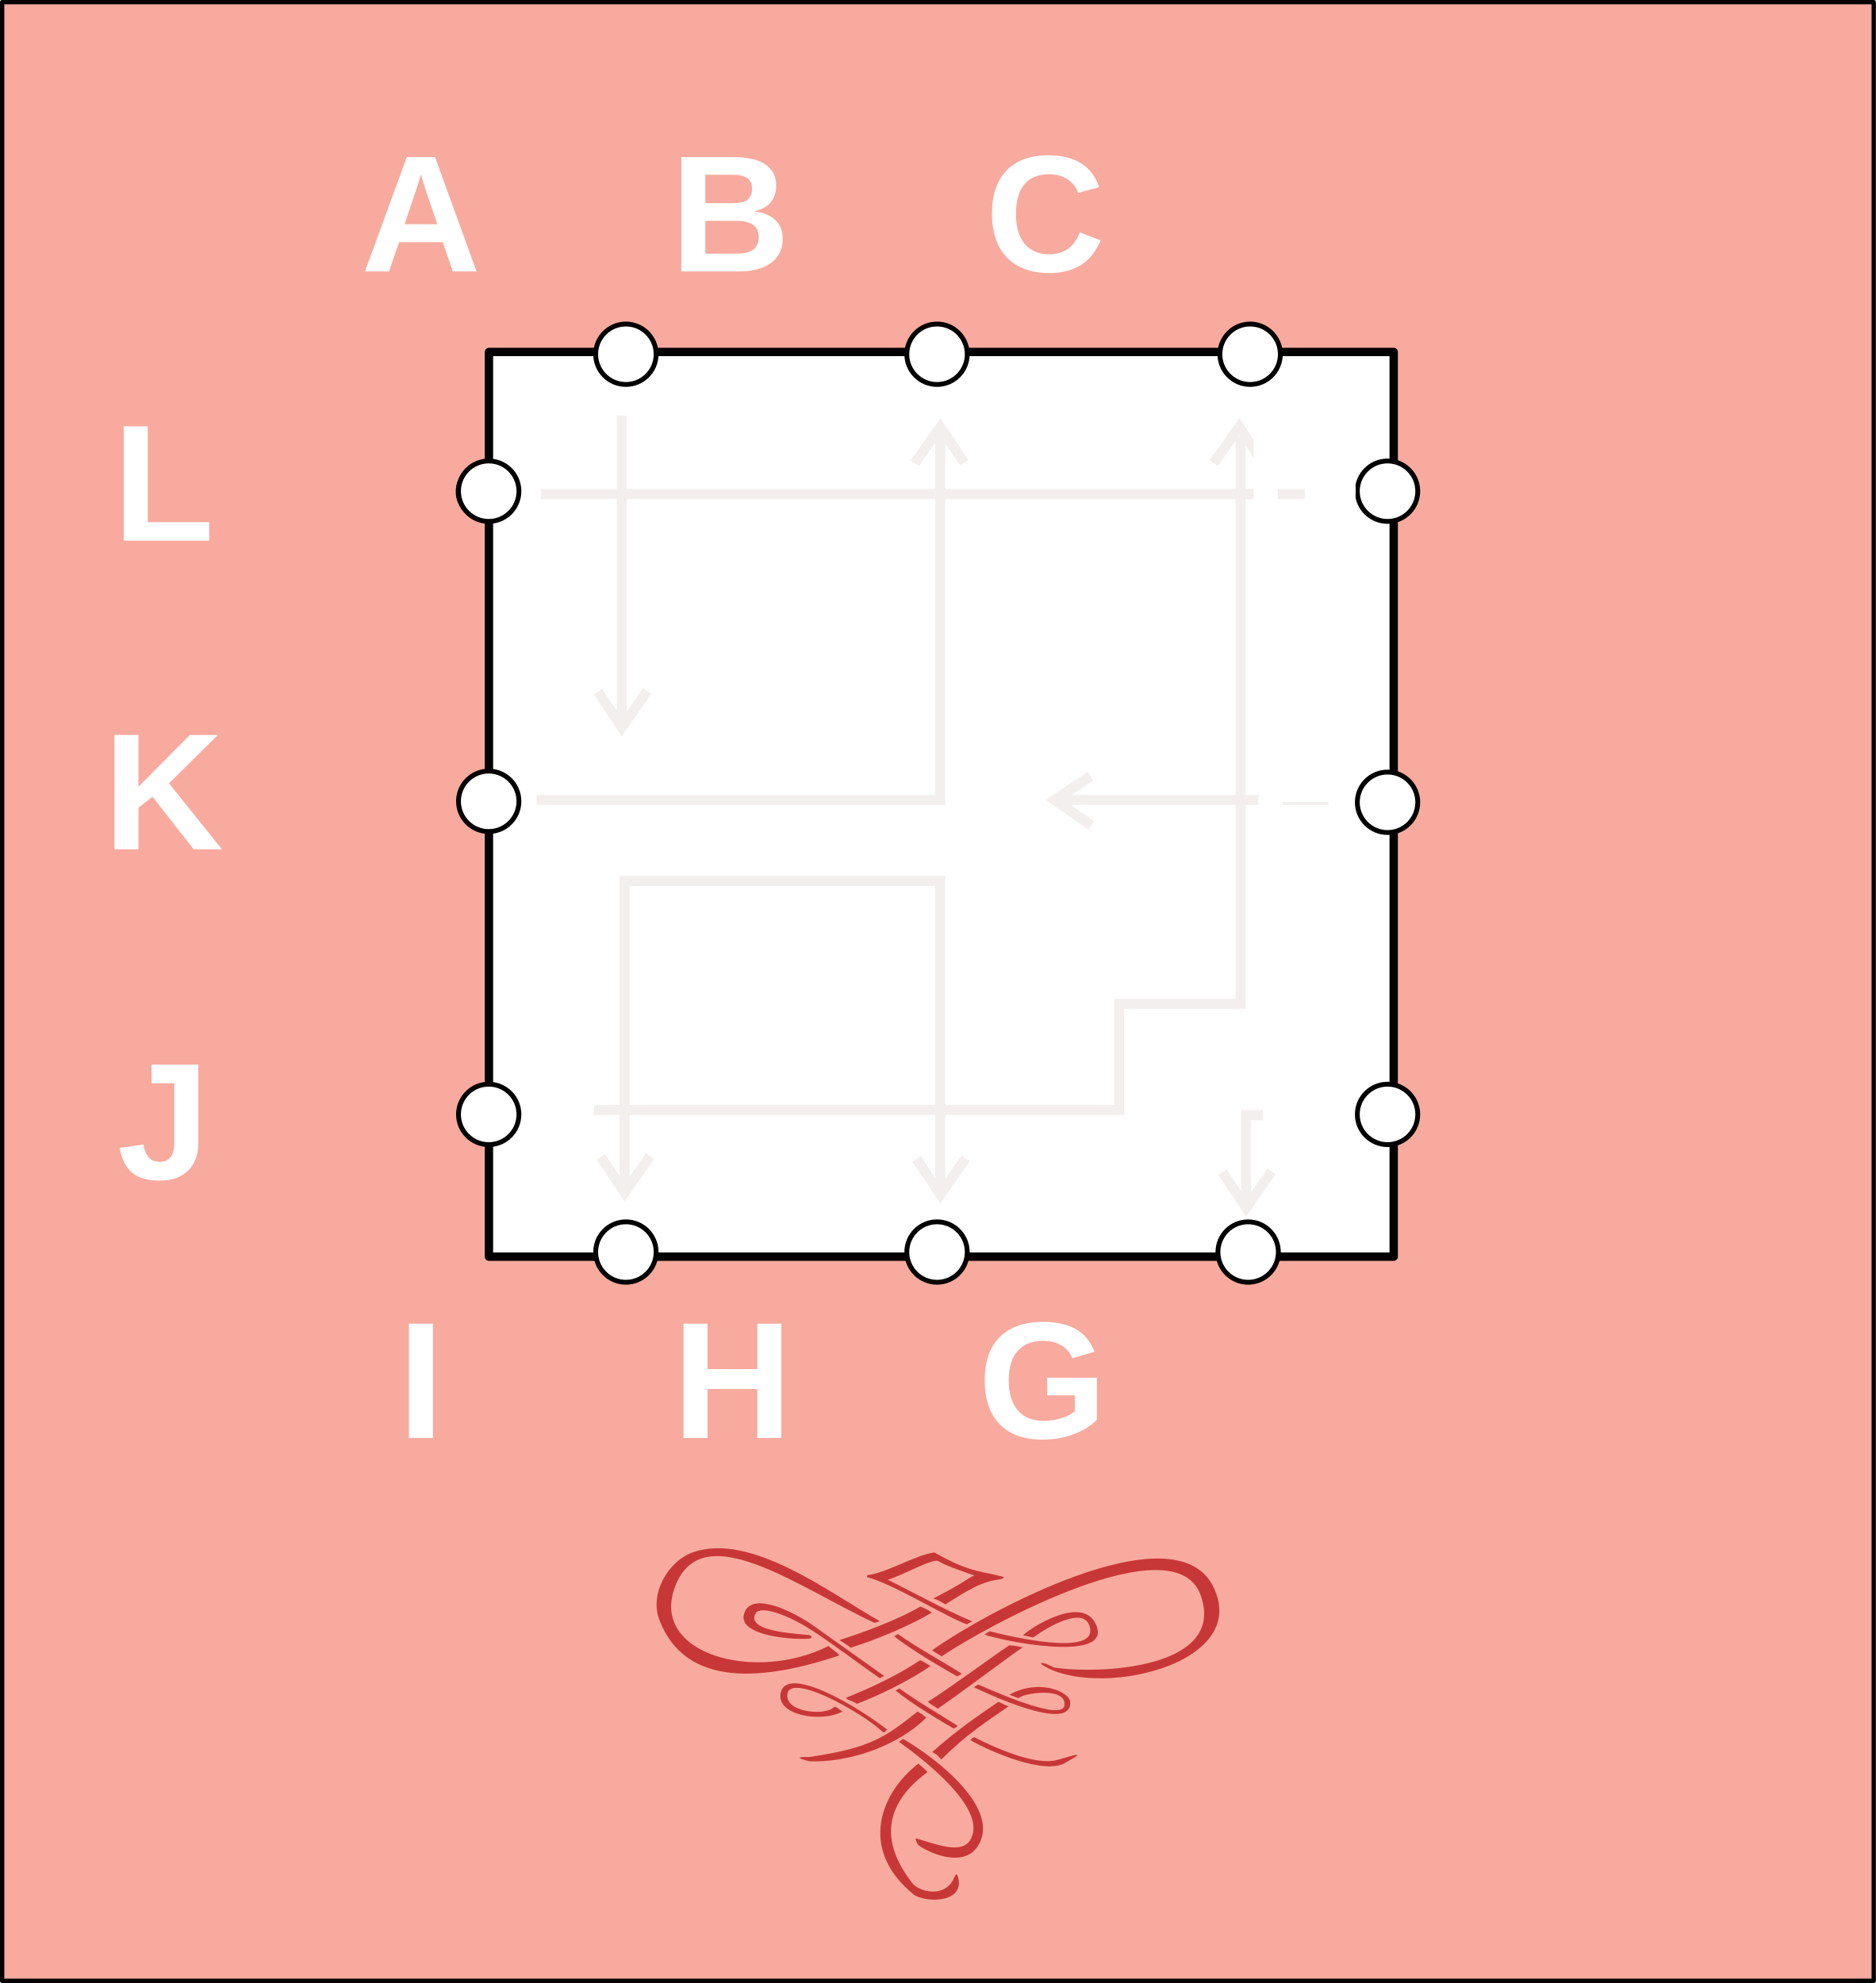
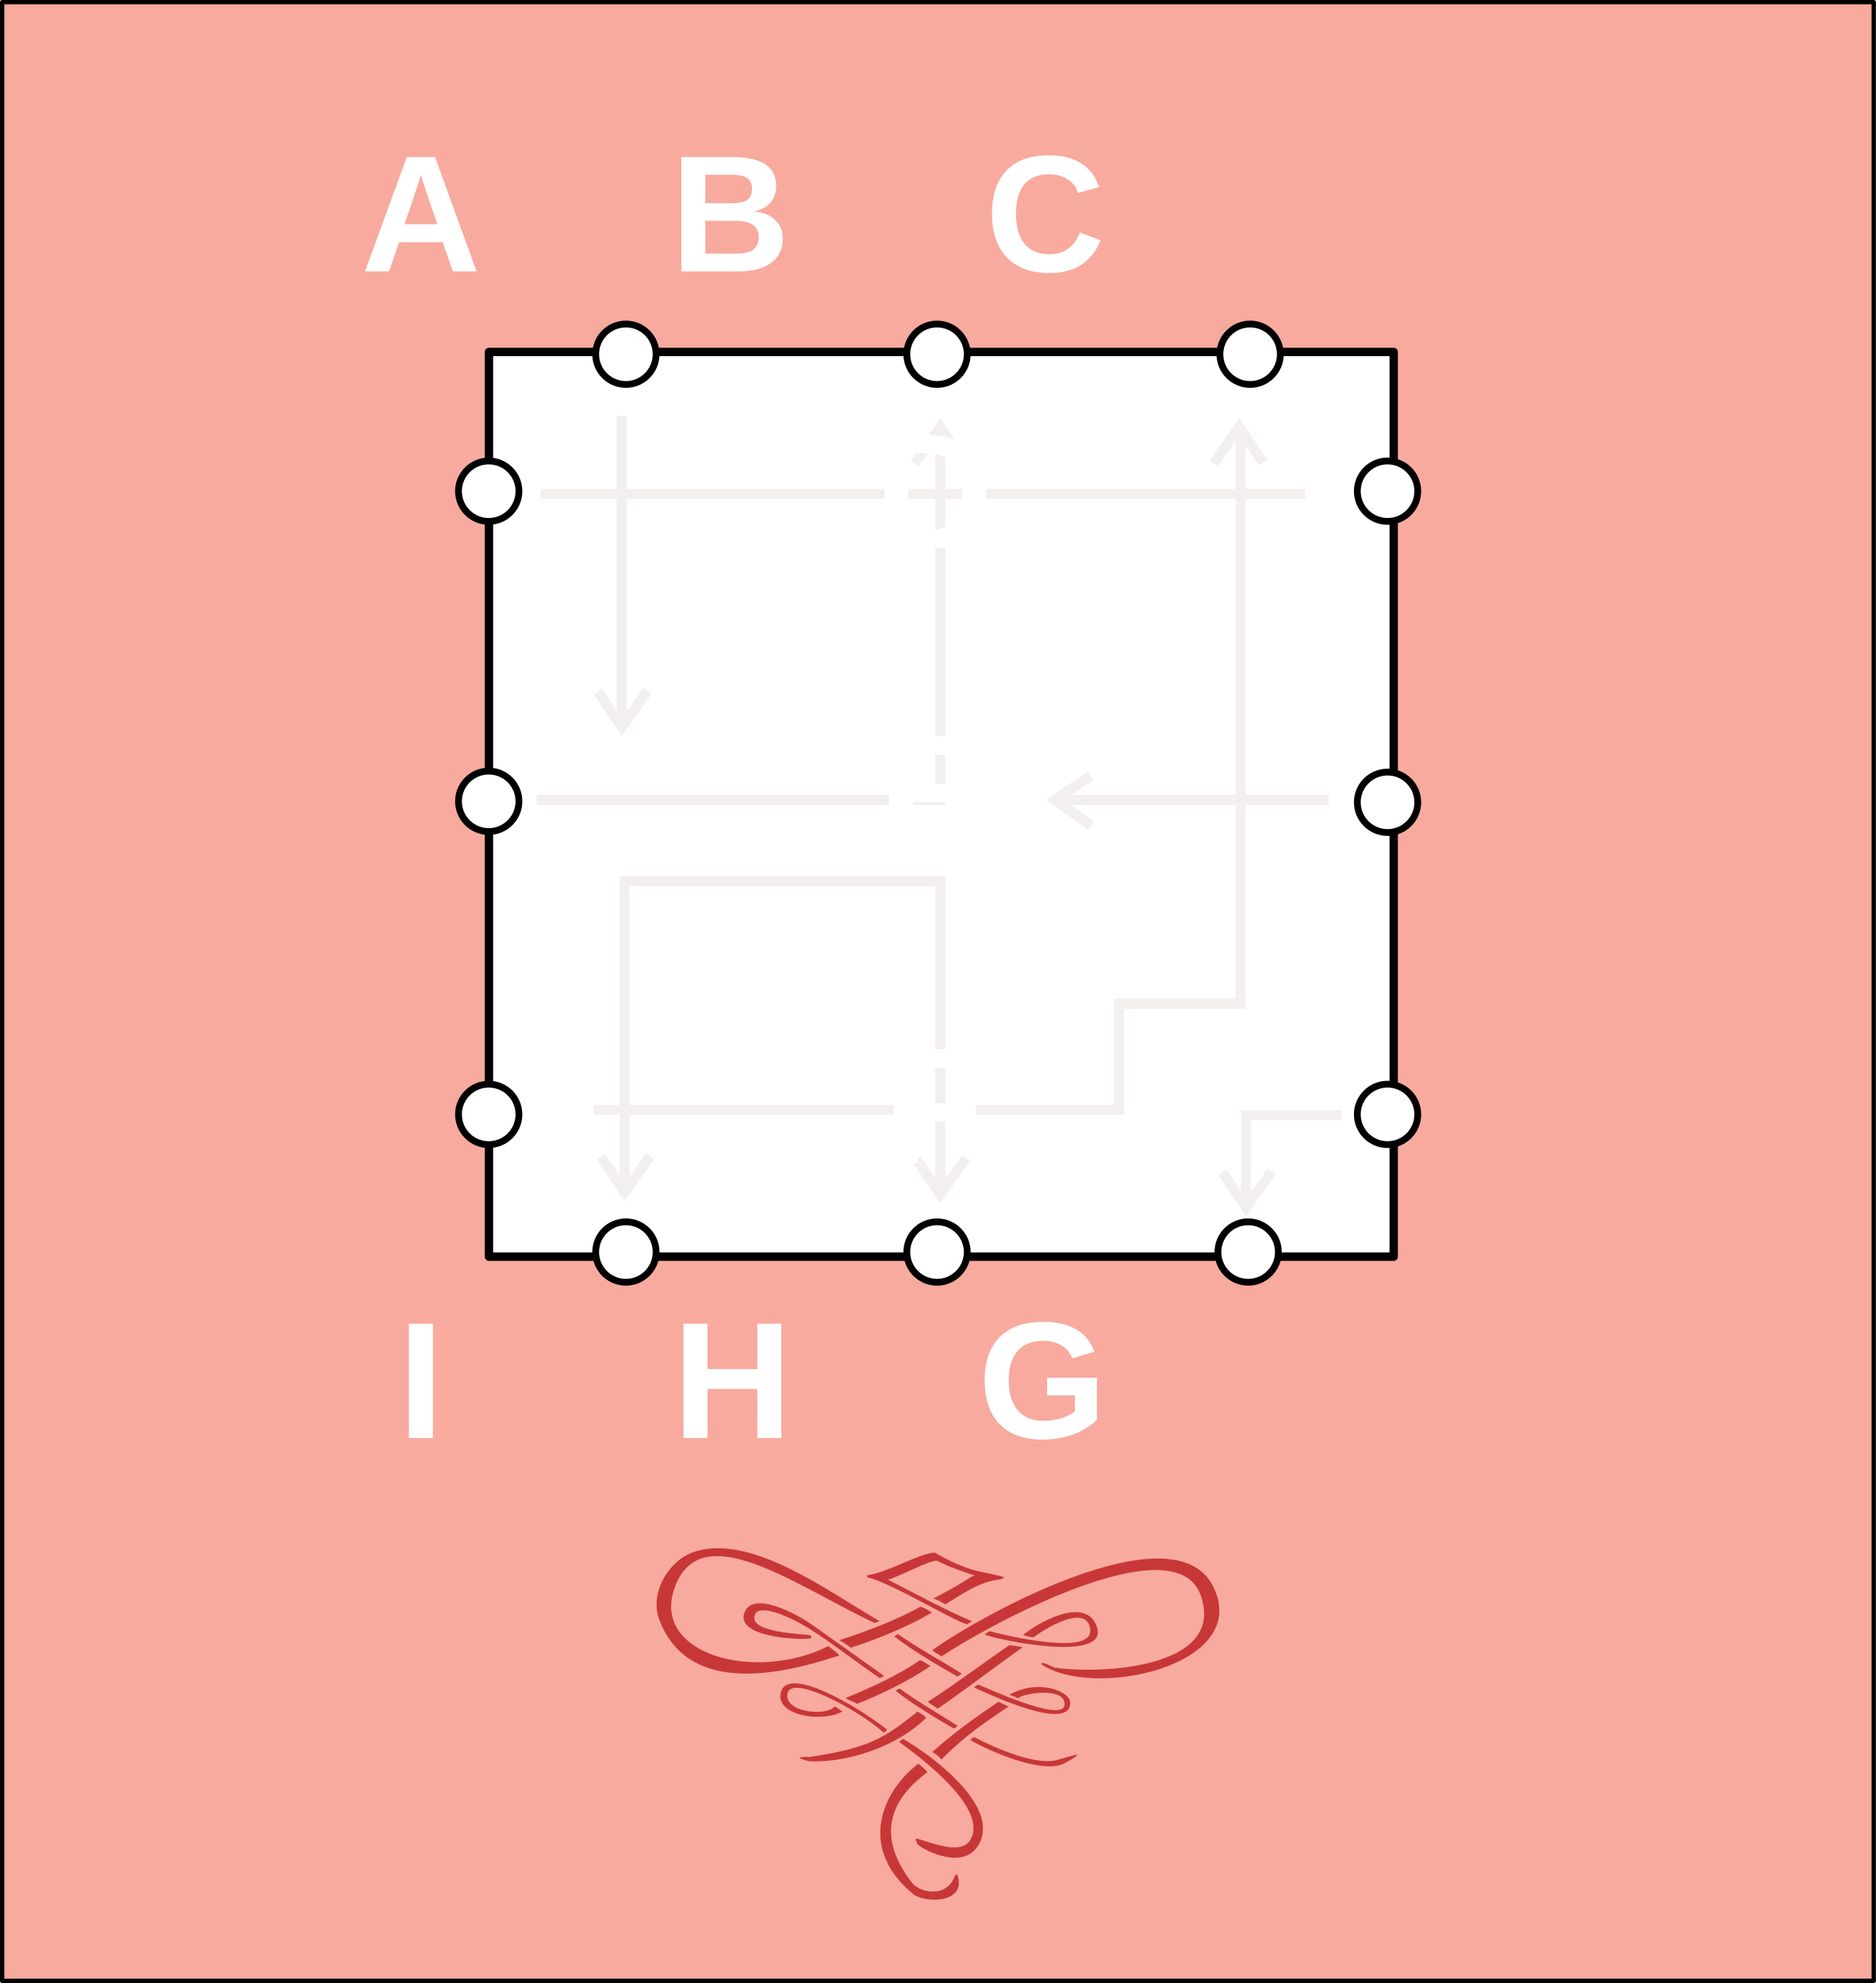
<svg xmlns="http://www.w3.org/2000/svg" id="svg8" version="1.1" viewBox="0 0 179.467 189.721" height="189.721mm" width="179.467mm">
-   <defs id="defs2">
-     <style type="text/css" id="style6">
-     .fi0 {fill:#000}
-     .fi1 {fill:#0d0d0d}
-    </style>
-   </defs>
  <rect style="opacity:1;fill:#f8aa9e;fill-opacity:1;stroke:#000000;stroke-width:0.412;stroke-linecap:round;stroke-linejoin:round;stroke-miterlimit:4;stroke-dasharray:none;stroke-dashoffset:0;stroke-opacity:1" id="rect858" width="179.054" height="189.308" x="0.206" y="0.206" />
  <rect style="opacity:1;fill:#ffffff;fill-opacity:1;stroke:#000000;stroke-width:0.8;stroke-linecap:round;stroke-linejoin:round;stroke-miterlimit:4;stroke-dasharray:none;stroke-dashoffset:0;stroke-opacity:1" id="rect826" width="86.557" height="86.557" x="46.777" y="33.673" />
  <g id="arrowsgroup">
-     <path id="path4747" d="M 51.336,76.532 H 89.957 V 40.852" style="opacity:1;fill:none;stroke:#f4efef;stroke-width:0.965;stroke-linecap:butt;stroke-linejoin:miter;stroke-miterlimit:4;stroke-dasharray:none;stroke-opacity:1" />
-     <path id="path4753" d="m 87.518,44.326 2.439,-3.474 2.272,3.407" style="fill:none;stroke:#f4efef;stroke-width:0.965;stroke-linecap:butt;stroke-linejoin:miter;stroke-miterlimit:4;stroke-dasharray:none;stroke-opacity:1" />
-     <path id="path4755" d="M 59.488,39.783 V 69.583" style="fill:none;stroke:#f4efef;stroke-width:0.965;stroke-linecap:butt;stroke-linejoin:miter;stroke-miterlimit:4;stroke-dasharray:none;stroke-opacity:1" />
-     <path id="path4757" d="m 51.737,47.266 h 73.098" style="fill:none;stroke:#f4efef;stroke-width:0.965;stroke-linecap:butt;stroke-linejoin:miter;stroke-miterlimit:4;stroke-dasharray:none;stroke-opacity:1" />
-     <path id="path4759" d="M 56.815,106.199 H 107.063 V 96.043 h 11.626 v -54.256" style="fill:none;stroke:#f4efef;stroke-width:0.965;stroke-linecap:butt;stroke-linejoin:miter;stroke-miterlimit:4;stroke-dasharray:none;stroke-opacity:1" />
-     <path id="path4761" d="M 127.107,76.532 H 100.915" style="fill:none;stroke:#f4efef;stroke-width:0.965;stroke-linecap:butt;stroke-linejoin:miter;stroke-miterlimit:4;stroke-dasharray:none;stroke-opacity:1" />
-     <path id="path4765" d="M 59.755,114.084 V 84.283 h 30.201 v 29.266" style="fill:none;stroke:#f4efef;stroke-width:0.965;stroke-linecap:butt;stroke-linejoin:miter;stroke-miterlimit:4;stroke-dasharray:none;stroke-opacity:1" />
-     <path style="fill:none;stroke:#f4efef;stroke-width:0.965;stroke-linecap:butt;stroke-linejoin:miter;stroke-miterlimit:4;stroke-dasharray:none;stroke-opacity:1" d="m 116.116,44.326 2.439,-3.474 2.272,3.407" id="path4767" />
-     <path id="path4769" d="m 104.389,78.971 -3.474,-2.439 3.407,-2.272" style="fill:none;stroke:#f4efef;stroke-width:0.965;stroke-linecap:butt;stroke-linejoin:miter;stroke-miterlimit:4;stroke-dasharray:none;stroke-opacity:1" />
-     <path style="fill:none;stroke:#f4efef;stroke-width:0.965;stroke-linecap:butt;stroke-linejoin:miter;stroke-miterlimit:4;stroke-dasharray:none;stroke-opacity:1" d="m 104.389,78.971 -3.474,-2.439 3.407,-2.272" id="path4771" />
-     <path id="path4773" d="m 61.927,66.109 -2.439,3.474 -2.272,-3.407" style="fill:none;stroke:#f4efef;stroke-width:0.965;stroke-linecap:butt;stroke-linejoin:miter;stroke-miterlimit:4;stroke-dasharray:none;stroke-opacity:1" />
-     <path style="fill:none;stroke:#f4efef;stroke-width:0.965;stroke-linecap:butt;stroke-linejoin:miter;stroke-miterlimit:4;stroke-dasharray:none;stroke-opacity:1" d="m 92.396,110.81 -2.439,3.474 -2.272,-3.407" id="path4775" />
-     <path id="path4777" d="m 62.194,110.61 -2.439,3.474 -2.272,-3.407" style="fill:none;stroke:#f4efef;stroke-width:0.965;stroke-linecap:butt;stroke-linejoin:miter;stroke-miterlimit:4;stroke-dasharray:none;stroke-opacity:1" />
-     <path style="fill:none;stroke:#f4efef;stroke-width:0.965;stroke-linecap:butt;stroke-linejoin:miter;stroke-miterlimit:4;stroke-dasharray:none;stroke-opacity:1" d="m 128.362,106.694 h -9.154 v 8.085" id="path4779" />
-     <path id="path4781" d="m 121.657,112.068 -2.439,3.474 -2.272,-3.407" style="fill:none;stroke:#f4efef;stroke-width:0.965;stroke-linecap:butt;stroke-linejoin:miter;stroke-miterlimit:4;stroke-dasharray:none;stroke-opacity:1" />
+     <path id="path4747" d="M 51.336,76.532 H 89.957 V 40.852" style="opacity:1;fill:none;stroke:#f4efef;stroke-width:0.965;stroke-linecap:butt;stroke-linejoin:miter;stroke-miterlimit:4" />
+     <path id="path4753" d="m 87.518,44.326 2.439,-3.474 2.272,3.407" style="fill:none;stroke:#f4efef;stroke-width:0.965;stroke-linecap:butt;stroke-linejoin:miter;stroke-miterlimit:4" />
+     <path id="path4755" d="M 59.488,39.783 V 69.583" style="fill:none;stroke:#f4efef;stroke-width:0.965;stroke-linecap:butt;stroke-linejoin:miter;stroke-miterlimit:4" />
+     <path id="path4757" d="m 51.737,47.266 h 73.098" style="fill:none;stroke:#f4efef;stroke-width:0.965;stroke-linecap:butt;stroke-linejoin:miter;stroke-miterlimit:4" />
+     <path id="path4759" d="M 56.815,106.199 H 107.063 V 96.043 h 11.626 v -54.256" style="fill:none;stroke:#f4efef;stroke-width:0.965;stroke-linecap:butt;stroke-linejoin:miter;stroke-miterlimit:4" />
+     <path id="path4761" d="M 127.107,76.532 H 100.915" style="fill:none;stroke:#f4efef;stroke-width:0.965;stroke-linecap:butt;stroke-linejoin:miter;stroke-miterlimit:4" />
+     <path id="path4765" d="M 59.755,114.084 V 84.283 h 30.201 v 29.266" style="fill:none;stroke:#f4efef;stroke-width:0.965;stroke-linecap:butt;stroke-linejoin:miter;stroke-miterlimit:4" />
+     <path style="fill:none;stroke:#f4efef;stroke-width:0.965;stroke-linecap:butt;stroke-linejoin:miter;stroke-miterlimit:4" d="m 116.116,44.326 2.439,-3.474 2.272,3.407" id="path4767" />
+     <path id="path4769" d="m 104.389,78.971 -3.474,-2.439 3.407,-2.272" style="fill:none;stroke:#f4efef;stroke-width:0.965;stroke-linecap:butt;stroke-linejoin:miter;stroke-miterlimit:4" />
+     <path style="fill:none;stroke:#f4efef;stroke-width:0.965;stroke-linecap:butt;stroke-linejoin:miter;stroke-miterlimit:4" d="m 104.389,78.971 -3.474,-2.439 3.407,-2.272" id="path4771" />
+     <path id="path4773" d="m 61.927,66.109 -2.439,3.474 -2.272,-3.407" style="fill:none;stroke:#f4efef;stroke-width:0.965;stroke-linecap:butt;stroke-linejoin:miter;stroke-miterlimit:4" />
+     <path style="fill:none;stroke:#f4efef;stroke-width:0.965;stroke-linecap:butt;stroke-linejoin:miter;stroke-miterlimit:4" d="m 92.396,110.81 -2.439,3.474 -2.272,-3.407" id="path4775" />
+     <path id="path4777" d="m 62.194,110.61 -2.439,3.474 -2.272,-3.407" style="fill:none;stroke:#f4efef;stroke-width:0.965;stroke-linecap:butt;stroke-linejoin:miter;stroke-miterlimit:4" />
+     <path style="fill:none;stroke:#f4efef;stroke-width:0.965;stroke-linecap:butt;stroke-linejoin:miter;stroke-miterlimit:4" d="m 128.362,106.694 h -9.154 v 8.085" id="path4779" />
+     <path id="path4781" d="m 121.657,112.068 -2.439,3.474 -2.272,-3.407" style="fill:none;stroke:#f4efef;stroke-width:0.965;stroke-linecap:butt;stroke-linejoin:miter;stroke-miterlimit:4" />
  </g>
  <g id="lettersgroup">
    <g id="side-3">
      <g id="g1288">
-         <circle cy="119.788" cx="59.879" id="circle836" style="opacity:1;fill:#ffffff;fill-opacity:1;stroke:#000000;stroke-width:0.462;stroke-linecap:round;stroke-linejoin:round;stroke-miterlimit:4;stroke-dasharray:none;stroke-dashoffset:0;stroke-opacity:1" r="2.891" />
+         <circle cy="119.788" cx="59.879" id="circle836" style="opacity:1;fill:#ffffff;fill-opacity:1;stroke:#000000;stroke-width:0.65;stroke-linecap:round;stroke-linejoin:round;stroke-miterlimit:4;stroke-dasharray:none;stroke-dashoffset:0;stroke-opacity:1" r="2.891" />
        <text id="text4614" y="137.578" x="60.149" style="font-style:normal;font-variant:normal;font-weight:bold;font-stretch:normal;font-size:15.903px;line-height:1;font-family:'Liberation Sans';-inkscape-font-specification:'Liberation Sans Bold';text-align:center;letter-spacing:0px;word-spacing:0px;text-anchor:middle;fill:#ffffff;fill-opacity:1;stroke:none;stroke-width:0.265" xml:space="preserve">
          <tspan style="font-size:15.903px;fill:#ffffff;stroke-width:0.265" y="137.578" x="60.149" id="tspan4612">I</tspan>
        </text>
      </g>
      <g id="g1283">
-         <circle r="2.891" style="opacity:1;fill:#ffffff;fill-opacity:1;stroke:#000000;stroke-width:0.462;stroke-linecap:round;stroke-linejoin:round;stroke-miterlimit:4;stroke-dasharray:none;stroke-dashoffset:0;stroke-opacity:1" id="circle838" cx="89.645" cy="119.788" />
+         <circle r="2.891" style="opacity:1;fill:#ffffff;fill-opacity:1;stroke:#000000;stroke-width:0.65;stroke-linecap:round;stroke-linejoin:round;stroke-miterlimit:4;stroke-dasharray:none;stroke-dashoffset:0;stroke-opacity:1" id="circle838" cx="89.645" cy="119.788" />
        <text xml:space="preserve" style="font-style:normal;font-variant:normal;font-weight:bold;font-stretch:normal;font-size:15.903px;line-height:1;font-family:'Liberation Sans';-inkscape-font-specification:'Liberation Sans Bold';text-align:center;letter-spacing:0px;word-spacing:0px;text-anchor:middle;fill:#ffffff;fill-opacity:1;stroke:none;stroke-width:0.265" x="89.95" y="137.578" id="text4618">
          <tspan id="tspan4616" x="89.95" y="137.578" style="font-size:15.903px;fill:#ffffff;stroke-width:0.265">H</tspan>
        </text>
      </g>
      <g id="g1278">
-         <circle cy="119.788" cx="119.41" id="circle840" style="opacity:1;fill:#ffffff;fill-opacity:1;stroke:#000000;stroke-width:0.462;stroke-linecap:round;stroke-linejoin:round;stroke-miterlimit:4;stroke-dasharray:none;stroke-dashoffset:0;stroke-opacity:1" r="2.891" />
+         <circle cy="119.788" cx="119.41" id="circle840" style="opacity:1;fill:#ffffff;fill-opacity:1;stroke:#000000;stroke-width:0.65;stroke-linecap:round;stroke-linejoin:round;stroke-miterlimit:4;stroke-dasharray:none;stroke-dashoffset:0;stroke-opacity:1" r="2.891" />
        <text id="text4622" y="137.578" x="119.617" style="font-style:normal;font-variant:normal;font-weight:bold;font-stretch:normal;font-size:15.903px;line-height:1;font-family:'Liberation Sans';-inkscape-font-specification:'Liberation Sans Bold';text-align:center;letter-spacing:0px;word-spacing:0px;text-anchor:middle;fill:#ffffff;fill-opacity:1;stroke:none;stroke-width:0.265" xml:space="preserve">
          <tspan style="font-size:15.903px;fill:#ffffff;stroke-width:0.265" y="137.578" x="119.617" id="tspan4620">G</tspan>
        </text>
      </g>
    </g>
    <g id="side-1">
      <g id="g1248">
-         <circle r="2.891" style="opacity:1;fill:#ffffff;fill-opacity:1;stroke:#000000;stroke-width:0.462;stroke-linecap:round;stroke-linejoin:round;stroke-miterlimit:4;stroke-dasharray:none;stroke-dashoffset:0;stroke-opacity:1" id="circle850" cx="59.879" cy="33.892" />
+         <circle r="2.891" style="opacity:1;fill:#ffffff;fill-opacity:1;stroke:#000000;stroke-width:0.65;stroke-linecap:round;stroke-linejoin:round;stroke-miterlimit:4;stroke-dasharray:none;stroke-dashoffset:0;stroke-opacity:1" id="circle850" cx="59.879" cy="33.892" />
        <text xml:space="preserve" style="font-style:normal;font-variant:normal;font-weight:bold;font-stretch:normal;font-size:15.903px;line-height:1;font-family:'Liberation Sans';-inkscape-font-specification:'Liberation Sans Bold';text-align:center;letter-spacing:0px;word-spacing:0px;text-anchor:middle;fill:#ffffff;fill-opacity:1;stroke:none;stroke-width:0.265" x="60.149" y="25.966" id="text4626">
          <tspan id="tspan4624" x="60.149" y="25.966" style="font-size:15.903px;fill:#ffffff;stroke-width:0.265">A</tspan>
        </text>
      </g>
      <g id="g1253">
-         <circle cy="33.892" cx="89.645" id="circle852" style="opacity:1;fill:#ffffff;fill-opacity:1;stroke:#000000;stroke-width:0.462;stroke-linecap:round;stroke-linejoin:round;stroke-miterlimit:4;stroke-dasharray:none;stroke-dashoffset:0;stroke-opacity:1" r="2.891" />
+         <circle cy="33.892" cx="89.645" id="circle852" style="opacity:1;fill:#ffffff;fill-opacity:1;stroke:#000000;stroke-width:0.65;stroke-linecap:round;stroke-linejoin:round;stroke-miterlimit:4;stroke-dasharray:none;stroke-dashoffset:0;stroke-opacity:1" r="2.891" />
        <text id="text4630" y="25.966" x="89.742" style="font-style:normal;font-variant:normal;font-weight:bold;font-stretch:normal;font-size:15.903px;line-height:1;font-family:'Liberation Sans';-inkscape-font-specification:'Liberation Sans Bold';text-align:center;letter-spacing:0px;word-spacing:0px;text-anchor:middle;fill:#ffffff;fill-opacity:1;stroke:none;stroke-width:0.265" xml:space="preserve">
          <tspan style="font-size:15.903px;fill:#ffffff;stroke-width:0.265" y="25.966" x="89.742" id="tspan4628">B</tspan>
        </text>
      </g>
      <g id="g1258">
-         <circle r="2.891" style="opacity:1;fill:#ffffff;fill-opacity:1;stroke:#000000;stroke-width:0.462;stroke-linecap:round;stroke-linejoin:round;stroke-miterlimit:4;stroke-dasharray:none;stroke-dashoffset:0;stroke-opacity:1" id="circle854" cx="119.599" cy="33.892" />
+         <circle r="2.891" style="opacity:1;fill:#ffffff;fill-opacity:1;stroke:#000000;stroke-width:0.65;stroke-linecap:round;stroke-linejoin:round;stroke-miterlimit:4;stroke-dasharray:none;stroke-dashoffset:0;stroke-opacity:1" id="circle854" cx="119.599" cy="33.892" />
        <text xml:space="preserve" style="font-style:normal;font-variant:normal;font-weight:bold;font-stretch:normal;font-size:15.903px;line-height:1;font-family:'Liberation Sans';-inkscape-font-specification:'Liberation Sans Bold';text-align:center;letter-spacing:0px;word-spacing:0px;text-anchor:middle;fill:#ffffff;fill-opacity:1;stroke:none;stroke-width:0.265" x="119.869" y="25.966" id="text4634">
          <tspan id="tspan4632" x="119.869" y="25.966" style="font-size:15.903px;fill:#ffffff;stroke-width:0.265">C</tspan>
        </text>
      </g>
    </g>
    <g id="side-2">
      <g id="g1263">
-         <circle cy="46.994" cx="132.745" id="circle848" style="opacity:1;fill:#ffffff;fill-opacity:1;stroke:#000000;stroke-width:0.462;stroke-linecap:round;stroke-linejoin:round;stroke-miterlimit:4;stroke-dasharray:none;stroke-dashoffset:0;stroke-opacity:1" r="2.891" />
+         <circle cy="46.994" cx="132.745" id="circle848" style="opacity:1;fill:#ffffff;fill-opacity:1;stroke:#000000;stroke-width:0.65;stroke-linecap:round;stroke-linejoin:round;stroke-miterlimit:4;stroke-dasharray:none;stroke-dashoffset:0;stroke-opacity:1" r="2.891" />
        <text xml:space="preserve" style="font-style:normal;font-variant:normal;font-weight:bold;font-stretch:normal;font-size:15.903px;line-height:1;font-family:'Liberation Sans';-inkscape-font-specification:'Liberation Sans Bold';text-align:center;letter-spacing:0px;word-spacing:0px;dominant-baseline:middle;text-anchor:middle;fill:#ffffff;fill-opacity:1;stroke:none;stroke-width:0.795" x="144.511" y="48.014" id="text4594" dominant-baseline="middle">
-           <tspan id="tspan4592" x="144.511" y="48.014" style="text-align:center;text-anchor:middle;fill:#ffffff;stroke-width:0.795">D</tspan>
+           <tspan id="tspan4592" x="144.511" y="48.014" style="text-align:center;text-anchor:middle;fill:#ffffff;stroke-width:0.795">D
+                </tspan>
        </text>
      </g>
      <g id="g1268">
-         <circle r="2.891" style="opacity:1;fill:#ffffff;fill-opacity:1;stroke:#000000;stroke-width:0.462;stroke-linecap:round;stroke-linejoin:round;stroke-miterlimit:4;stroke-dasharray:none;stroke-dashoffset:0;stroke-opacity:1" id="circle846" cx="132.745" cy="76.759" />
+         <circle r="2.891" style="opacity:1;fill:#ffffff;fill-opacity:1;stroke:#000000;stroke-width:0.65;stroke-linecap:round;stroke-linejoin:round;stroke-miterlimit:4;stroke-dasharray:none;stroke-dashoffset:0;stroke-opacity:1" id="circle846" cx="132.745" cy="76.759" />
        <text dominant-baseline="middle" id="text4785" y="76.88" x="144.511" style="font-style:normal;font-variant:normal;font-weight:bold;font-stretch:normal;font-size:15.903px;line-height:1;font-family:'Liberation Sans';-inkscape-font-specification:'Liberation Sans Bold';text-align:center;letter-spacing:0px;word-spacing:0px;dominant-baseline:middle;text-anchor:middle;fill:#ffffff;fill-opacity:1;stroke:none;stroke-width:0.795" xml:space="preserve">
-           <tspan style="text-align:center;text-anchor:middle;fill:#ffffff;stroke-width:0.795" y="76.88" x="144.511" id="tspan4783">E</tspan>
+           <tspan style="text-align:center;text-anchor:middle;fill:#ffffff;stroke-width:0.795" y="76.88" x="144.511" id="tspan4783">E
+                </tspan>
        </text>
      </g>
      <g id="g1273">
-         <circle cy="106.619" cx="132.745" id="circle844" style="opacity:1;fill:#ffffff;fill-opacity:1;stroke:#000000;stroke-width:0.462;stroke-linecap:round;stroke-linejoin:round;stroke-miterlimit:4;stroke-dasharray:none;stroke-dashoffset:0;stroke-opacity:1" r="2.891" />
+         <circle cy="106.619" cx="132.745" id="circle844" style="opacity:1;fill:#ffffff;fill-opacity:1;stroke:#000000;stroke-width:0.65;stroke-linecap:round;stroke-linejoin:round;stroke-miterlimit:4;stroke-dasharray:none;stroke-dashoffset:0;stroke-opacity:1" r="2.891" />
        <text xml:space="preserve" style="font-style:normal;font-variant:normal;font-weight:bold;font-stretch:normal;font-size:15.903px;line-height:1;font-family:'Liberation Sans';-inkscape-font-specification:'Liberation Sans Bold';text-align:center;letter-spacing:0px;word-spacing:0px;dominant-baseline:middle;text-anchor:middle;fill:#ffffff;fill-opacity:1;stroke:none;stroke-width:0.795" x="144.511" y="106.814" id="text4789" dominant-baseline="middle">
-           <tspan id="tspan4787" x="144.511" y="106.814" style="text-align:center;text-anchor:middle;fill:#ffffff;stroke-width:0.795">F</tspan>
+           <tspan id="tspan4787" x="144.511" y="106.814" style="text-align:center;text-anchor:middle;fill:#ffffff;stroke-width:0.795">F
+                </tspan>
        </text>
      </g>
    </g>
    <g id="side-4">
      <g id="g1304">
        <circle r="2.504" cy="47.044" cx="46.304" id="path828" style="opacity:1;fill:#ffffff;fill-opacity:1;stroke:#000000;stroke-width:0.4;stroke-linecap:round;stroke-linejoin:round;stroke-miterlimit:4;stroke-dasharray:none;stroke-dashoffset:0;stroke-opacity:1" />
-         <circle r="2.891" style="opacity:1;fill:#ffffff;fill-opacity:1;stroke:#000000;stroke-width:0.462;stroke-linecap:round;stroke-linejoin:round;stroke-miterlimit:4;stroke-dasharray:none;stroke-dashoffset:0;stroke-opacity:1" id="circle830" cx="46.755" cy="46.994" />
+         <circle r="2.891" style="opacity:1;fill:#ffffff;fill-opacity:1;stroke:#000000;stroke-width:0.65;stroke-linecap:round;stroke-linejoin:round;stroke-miterlimit:4;stroke-dasharray:none;stroke-dashoffset:0;stroke-opacity:1" id="circle830" cx="46.755" cy="46.994" />
        <text dominant-baseline="middle" id="text4590" y="47.213" x="35.511" style="font-style:normal;font-variant:normal;font-weight:bold;font-stretch:normal;font-size:15.903px;line-height:1;font-family:'Liberation Sans';-inkscape-font-specification:'Liberation Sans Bold';text-align:center;letter-spacing:0px;word-spacing:0px;dominant-baseline:middle;text-anchor:middle;fill:#ffffff;fill-opacity:1;stroke:none;stroke-width:0.795" xml:space="preserve">
-           <tspan style="text-align:center;text-anchor:middle;fill:#ffffff;stroke-width:0.795" y="47.213" x="35.511" id="tspan4588">L</tspan>
+           <tspan style="text-align:center;text-anchor:middle;fill:#ffffff;stroke-width:0.795" y="47.213" x="35.511" id="tspan4588">L
+                </tspan>
        </text>
      </g>
      <g id="g1298">
-         <circle cy="76.665" cx="46.755" id="circle832" style="opacity:1;fill:#ffffff;fill-opacity:1;stroke:#000000;stroke-width:0.462;stroke-linecap:round;stroke-linejoin:round;stroke-miterlimit:4;stroke-dasharray:none;stroke-dashoffset:0;stroke-opacity:1" r="2.891" />
+         <circle cy="76.665" cx="46.755" id="circle832" style="opacity:1;fill:#ffffff;fill-opacity:1;stroke:#000000;stroke-width:0.65;stroke-linecap:round;stroke-linejoin:round;stroke-miterlimit:4;stroke-dasharray:none;stroke-dashoffset:0;stroke-opacity:1" r="2.891" />
        <text xml:space="preserve" style="font-style:normal;font-variant:normal;font-weight:bold;font-stretch:normal;font-size:15.903px;line-height:1;font-family:'Liberation Sans';-inkscape-font-specification:'Liberation Sans Bold';text-align:center;letter-spacing:0px;word-spacing:0px;dominant-baseline:middle;text-anchor:middle;fill:#ffffff;fill-opacity:1;stroke:none;stroke-width:0.795" x="35.511" y="76.746" id="text4793" dominant-baseline="middle">
-           <tspan id="tspan4791" x="35.511" y="76.746" style="text-align:center;text-anchor:middle;fill:#ffffff;stroke-width:0.795">K</tspan>
+           <tspan id="tspan4791" x="35.511" y="76.746" style="text-align:center;text-anchor:middle;fill:#ffffff;stroke-width:0.795">K
+                </tspan>
        </text>
      </g>
      <g id="g1293">
-         <circle r="2.891" style="opacity:1;fill:#ffffff;fill-opacity:1;stroke:#000000;stroke-width:0.462;stroke-linecap:round;stroke-linejoin:round;stroke-miterlimit:4;stroke-dasharray:none;stroke-dashoffset:0;stroke-opacity:1" id="circle834" cx="46.755" cy="106.619" />
+         <circle r="2.891" style="opacity:1;fill:#ffffff;fill-opacity:1;stroke:#000000;stroke-width:0.65;stroke-linecap:round;stroke-linejoin:round;stroke-miterlimit:4;stroke-dasharray:none;stroke-dashoffset:0;stroke-opacity:1" id="circle834" cx="46.755" cy="106.619" />
        <text dominant-baseline="middle" id="text4797" y="108.284" x="35.511" style="font-style:normal;font-variant:normal;font-weight:bold;font-stretch:normal;font-size:15.903px;line-height:1;font-family:'Liberation Sans';-inkscape-font-specification:'Liberation Sans Bold';text-align:center;letter-spacing:0px;word-spacing:0px;dominant-baseline:middle;text-anchor:middle;fill:#ffffff;fill-opacity:1;stroke:none;stroke-width:0.795" xml:space="preserve">
-           <tspan style="text-align:center;text-anchor:middle;fill:#ffffff;stroke-width:0.795" y="108.284" x="35.511" id="tspan4795">J</tspan>
+           <tspan style="text-align:center;text-anchor:middle;fill:#ffffff;stroke-width:0.795" y="108.284" x="35.511" id="tspan4795">J
+                </tspan>
        </text>
      </g>
    </g>
  </g>
  <g style="fill:#c83737;fill-opacity:1" id="g8" transform="matrix(0.00821703,0,0,0.00821703,51.29677,139.3855)">
    <g style="fill:#c83737;fill-opacity:1" id="g10">
-       <path style="fill:#c83737;fill-opacity:1" id="path12" d="m 4403.03,5101.94 c -680.52,-547.421 -364.819,-1220.72 47.854,-1530.21 44.724,40.661 72.453,61.634 104.776,98.067 -297.835,221.5 -693.508,644.504 -165.669,1306.96 109.063,103.512 376.181,143.165 470.882,-65.807 21.091,-46.535 31.669,-64.772 45.925,-33.815 99.555,304.512 -330.091,324.799 -503.768,224.803 z" class="fi0" />
-       <path style="fill:#c83737;fill-opacity:1" id="path14" d="m 4437.53,4504.59 c -14.732,-47.106 -45.846,-73.713 21.315,-52.764 211.874,66.079 491.685,168.386 590.26,15.65 237.587,-368.079 -592.638,-981.335 -824.512,-1149.57 19.154,-16.106 23.701,-18.449 47.996,-34.055 401.866,234.106 1159.13,827.335 862.551,1257.74 -194.366,282.051 -684.421,5.165 -697.61,-36.996 z" class="fi0" />
-       <path style="fill:#c83737;fill-opacity:1" id="path16" d="m 5055.82,3298.59 c 24.602,-30.902 18.216,-19.815 44.358,-35.177 221.161,115.496 712.787,337.217 966.087,265.374 133.598,-34.626 388.071,-129.594 102.787,28.374 -241.315,157.382 -892.906,-131.461 -1113.23,-258.571 z" class="fi0" />
-       <path style="fill:#c83737;fill-opacity:1" id="path18" d="m 3178.98,3544.03 c -165.382,-41.638 -129.177,-53.413 -2.461,-49.146 709.169,-103.776 882.945,-227.197 1263.4,-528.937 34.398,19.657 71.26,37.382 100.22,71.909 -326.106,326.102 -902.579,527.016 -1361.16,506.173 z" class="fi0" />
-       <path style="fill:#c83737;fill-opacity:1" id="path20" d="m 4863.26,3163.28 c -116.307,-64.075 -500.189,-293.516 -678.425,-441.512 4.917,-4.913 37.043,-23.122 44.417,-25.579 210.106,153.161 455.394,293.429 671.642,431.043 4.768,23.874 -23.898,22.311 -37.634,36.047 z" class="fi0" />
-       <path style="fill:#c83737;fill-opacity:1" id="path22" d="m 4904.41,2557.25 c -116.307,-64.079 -557.528,-320.697 -735.764,-468.689 4.917,-4.913 37.043,-23.122 44.417,-25.583 210.106,153.161 525.35,323.146 741.598,460.756 -18.787,17.996 -36.516,19.776 -50.252,33.516 z" class="fi0" />
-       <path style="fill:#c83737;fill-opacity:1" id="path24" d="m 3473.32,2906.76 c 63.217,25.382 34.232,27.366 95.083,56.827 -241.697,135.433 -785.382,48.413 -720.697,-220.024 77.673,-322.358 890.957,159.465 1239.83,432.906 -14.551,1.606 -5.402,20.075 -43.583,33.701 -272.205,-254.756 -1151.37,-734.335 -1120.09,-415.626 18.713,190.654 468.098,219.835 549.453,112.217 z" class="fi0" />
-       <path style="fill:#c83737;fill-opacity:1" id="path26" d="m 5615.47,2810.42 c 38.161,-56.626 557.232,-141.591 535.421,79.902 -20.953,212.732 -935.728,-214.496 -1006.07,-240.35 -2.937,9.169 -27.224,12.02 -46.61,34.303 117.323,52.244 1130.8,540.846 1120.09,173.894 -3.646,-124.933 -365.894,-280.496 -708.567,-89.039 34.862,15.811 24.067,8.13 105.74,41.291 z" class="fi0" />
-       <path style="fill:#c83737;fill-opacity:1" id="path28" d="m 7738.04,1615.05 c -298.748,-859.85 -2546.93,386.189 -3017.73,707.854 -29.905,-23.5 -65.913,-33.748 -109.138,-71.925 548.11,-396.331 2821.17,-1659.43 3272.6,-738.173 450.476,919.291 -1397.43,1314.89 -1999.7,902.819 -2.457,-7.37 -2.457,-12.287 -2.457,-17.205 46.693,0 103.213,34.406 149.898,54.063 500.807,79.071 2005.28,22.417 1706.52,-837.433 z" class="fi0" />
-       <path style="fill:#c83737;fill-opacity:1" id="path30" d="m 3184.45,2076.13 c 32.516,14.059 19.878,18.276 11.957,37.941 -135.37,21.913 -903.409,-15.201 -766.024,-314.13 107.634,-234.201 591.835,21.673 781.276,154.276 189.441,132.606 631.02,448.957 837.031,595.157 0,9.831 -46.567,17.661 -44.11,29.945 -305.272,-209.476 -538.461,-396.256 -810,-569.425 -271.543,-173.173 -581.996,-284.11 -639.823,-188.004 -132.697,230.992 597.177,240.185 629.693,254.24 z" class="fi0" />
-       <path style="fill:#c83737;fill-opacity:1" id="path32" d="m 3402.47,2202.64 c 43.094,39.709 101.39,71.067 126.933,109.457 -865.094,288.185 -1788.48,390.661 -2095.83,-414.449 -116.854,-306.134 102.61,-687.724 398.327,-789.087 673.602,-230.902 1603.27,485.724 2165.45,802.52 -22.535,11.622 -28.646,14.484 -58.205,22.11 -899.413,-422.358 -2004.74,-1249.32 -2320.59,-427.677 -304.815,792.941 934.118,1126.87 1783.92,697.126 z" class="fi0" />
-       <path style="fill:#c83737;fill-opacity:1" id="path34" d="m 5224.02,2070.11 c -2.461,-9.831 53.721,-33.335 53.721,-40.709 172.315,45.276 1282.44,319.358 1165.52,-57.736 -73.13,-235.886 -482.949,6.15 -656.539,130.839 -50.579,-9.102 -69.665,-16.024 -118.63,-27.142 137.197,-121.445 726.815,-475.768 859.22,-99.028 149.406,425.142 -1131.4,160.26 -1303.29,93.776 z" class="fi0" />
-       <path style="fill:#c83737;fill-opacity:1" id="path36" d="m 3531.37,2132.88 c 297.343,-95.839 667.61,-231.874 940.374,-389.142 31.878,10.689 71.937,25.811 135.15,68.803 -267.85,159.728 -648.051,316.39 -947.85,409.768 -15.276,-17.799 -47.839,-39.323 -110.606,-77.366 -7.713,-4.665 -8.429,-6.882 -17.067,-12.063 z" class="fi0" />
-       <path style="fill:#c83737;fill-opacity:1" id="path38" d="m 3603.71,2806.24 c 289.811,-116.654 604.35,-262.291 865.295,-438.484 32.559,8.405 55.669,28.744 121.768,67.153 -255.866,178.295 -621.657,351.72 -858.252,440.913 -15.878,-17.067 -47.567,-25.827 -100.953,-48.547 -8.252,-3.516 -18.874,-16.476 -27.858,-21.035 z" class="fi0" />
-       <path style="fill:#c83737;fill-opacity:1" id="path40" d="m 4610.89,3435.92 c 282.827,-248.594 509.665,-407.591 770.606,-583.783 32.528,9.535 42.043,24.941 118.449,52.791 -255.866,178.299 -481.524,316.071 -782.37,618.413 -72.906,-78.287 -45.528,-46.787 -106.685,-87.421 z" class="fi0" />
-       <path style="fill:#c83737;fill-opacity:1" id="path42" d="m 4559.75,2851.93 c 340.961,-219.354 687.634,-482.717 948.579,-658.909 29.843,4.827 63.567,2.488 155.929,24 -255.87,178.299 -669.224,494.65 -989.504,715.248 -65.421,-49.39 -56.059,-32.614 -115.004,-80.339 z" class="fi0" />
+       <path style="fill:#c83737;fill-opacity:1" id="path12" d="m 4403.03,5101.94 c -680.52,-547.421 -364.819,-1220.72 47.854,-1530.21 44.724,40.661 72.453,61.634 104.776,98.067 -297.835,221.5 -693.508,644.504 -165.669,1306.96 109.063,103.512 376.181,143.165 470.882,-65.807 21.091,-46.535 31.669,-64.772 45.925,-33.815 99.555,304.512 -330.091,324.799 -503.768,224.803 z" />
+       <path style="fill:#c83737;fill-opacity:1" id="path14" d="m 4437.53,4504.59 c -14.732,-47.106 -45.846,-73.713 21.315,-52.764 211.874,66.079 491.685,168.386 590.26,15.65 237.587,-368.079 -592.638,-981.335 -824.512,-1149.57 19.154,-16.106 23.701,-18.449 47.996,-34.055 401.866,234.106 1159.13,827.335 862.551,1257.74 -194.366,282.051 -684.421,5.165 -697.61,-36.996 z" />
+       <path style="fill:#c83737;fill-opacity:1" id="path16" d="m 5055.82,3298.59 c 24.602,-30.902 18.216,-19.815 44.358,-35.177 221.161,115.496 712.787,337.217 966.087,265.374 133.598,-34.626 388.071,-129.594 102.787,28.374 -241.315,157.382 -892.906,-131.461 -1113.23,-258.571 z" />
+       <path style="fill:#c83737;fill-opacity:1" id="path18" d="m 3178.98,3544.03 c -165.382,-41.638 -129.177,-53.413 -2.461,-49.146 709.169,-103.776 882.945,-227.197 1263.4,-528.937 34.398,19.657 71.26,37.382 100.22,71.909 -326.106,326.102 -902.579,527.016 -1361.16,506.173 z" />
+       <path style="fill:#c83737;fill-opacity:1" id="path20" d="m 4863.26,3163.28 c -116.307,-64.075 -500.189,-293.516 -678.425,-441.512 4.917,-4.913 37.043,-23.122 44.417,-25.579 210.106,153.161 455.394,293.429 671.642,431.043 4.768,23.874 -23.898,22.311 -37.634,36.047 z" />
+       <path style="fill:#c83737;fill-opacity:1" id="path22" d="m 4904.41,2557.25 c -116.307,-64.079 -557.528,-320.697 -735.764,-468.689 4.917,-4.913 37.043,-23.122 44.417,-25.583 210.106,153.161 525.35,323.146 741.598,460.756 -18.787,17.996 -36.516,19.776 -50.252,33.516 z" />
+       <path style="fill:#c83737;fill-opacity:1" id="path24" d="m 3473.32,2906.76 c 63.217,25.382 34.232,27.366 95.083,56.827 -241.697,135.433 -785.382,48.413 -720.697,-220.024 77.673,-322.358 890.957,159.465 1239.83,432.906 -14.551,1.606 -5.402,20.075 -43.583,33.701 -272.205,-254.756 -1151.37,-734.335 -1120.09,-415.626 18.713,190.654 468.098,219.835 549.453,112.217 z" />
+       <path style="fill:#c83737;fill-opacity:1" id="path26" d="m 5615.47,2810.42 c 38.161,-56.626 557.232,-141.591 535.421,79.902 -20.953,212.732 -935.728,-214.496 -1006.07,-240.35 -2.937,9.169 -27.224,12.02 -46.61,34.303 117.323,52.244 1130.8,540.846 1120.09,173.894 -3.646,-124.933 -365.894,-280.496 -708.567,-89.039 34.862,15.811 24.067,8.13 105.74,41.291 z" />
+       <path style="fill:#c83737;fill-opacity:1" id="path28" d="m 7738.04,1615.05 c -298.748,-859.85 -2546.93,386.189 -3017.73,707.854 -29.905,-23.5 -65.913,-33.748 -109.138,-71.925 548.11,-396.331 2821.17,-1659.43 3272.6,-738.173 450.476,919.291 -1397.43,1314.89 -1999.7,902.819 -2.457,-7.37 -2.457,-12.287 -2.457,-17.205 46.693,0 103.213,34.406 149.898,54.063 500.807,79.071 2005.28,22.417 1706.52,-837.433 z" />
+       <path style="fill:#c83737;fill-opacity:1" id="path30" d="m 3184.45,2076.13 c 32.516,14.059 19.878,18.276 11.957,37.941 -135.37,21.913 -903.409,-15.201 -766.024,-314.13 107.634,-234.201 591.835,21.673 781.276,154.276 189.441,132.606 631.02,448.957 837.031,595.157 0,9.831 -46.567,17.661 -44.11,29.945 -305.272,-209.476 -538.461,-396.256 -810,-569.425 -271.543,-173.173 -581.996,-284.11 -639.823,-188.004 -132.697,230.992 597.177,240.185 629.693,254.24 z" />
+       <path style="fill:#c83737;fill-opacity:1" id="path32" d="m 3402.47,2202.64 c 43.094,39.709 101.39,71.067 126.933,109.457 -865.094,288.185 -1788.48,390.661 -2095.83,-414.449 -116.854,-306.134 102.61,-687.724 398.327,-789.087 673.602,-230.902 1603.27,485.724 2165.45,802.52 -22.535,11.622 -28.646,14.484 -58.205,22.11 -899.413,-422.358 -2004.74,-1249.32 -2320.59,-427.677 -304.815,792.941 934.118,1126.87 1783.92,697.126 z" />
+       <path style="fill:#c83737;fill-opacity:1" id="path34" d="m 5224.02,2070.11 c -2.461,-9.831 53.721,-33.335 53.721,-40.709 172.315,45.276 1282.44,319.358 1165.52,-57.736 -73.13,-235.886 -482.949,6.15 -656.539,130.839 -50.579,-9.102 -69.665,-16.024 -118.63,-27.142 137.197,-121.445 726.815,-475.768 859.22,-99.028 149.406,425.142 -1131.4,160.26 -1303.29,93.776 z" />
+       <path style="fill:#c83737;fill-opacity:1" id="path36" d="m 3531.37,2132.88 c 297.343,-95.839 667.61,-231.874 940.374,-389.142 31.878,10.689 71.937,25.811 135.15,68.803 -267.85,159.728 -648.051,316.39 -947.85,409.768 -15.276,-17.799 -47.839,-39.323 -110.606,-77.366 -7.713,-4.665 -8.429,-6.882 -17.067,-12.063 z" />
+       <path style="fill:#c83737;fill-opacity:1" id="path38" d="m 3603.71,2806.24 c 289.811,-116.654 604.35,-262.291 865.295,-438.484 32.559,8.405 55.669,28.744 121.768,67.153 -255.866,178.295 -621.657,351.72 -858.252,440.913 -15.878,-17.067 -47.567,-25.827 -100.953,-48.547 -8.252,-3.516 -18.874,-16.476 -27.858,-21.035 z" />
+       <path style="fill:#c83737;fill-opacity:1" id="path40" d="m 4610.89,3435.92 c 282.827,-248.594 509.665,-407.591 770.606,-583.783 32.528,9.535 42.043,24.941 118.449,52.791 -255.866,178.299 -481.524,316.071 -782.37,618.413 -72.906,-78.287 -45.528,-46.787 -106.685,-87.421 z" />
+       <path style="fill:#c83737;fill-opacity:1" id="path42" d="m 4559.75,2851.93 c 340.961,-219.354 687.634,-482.717 948.579,-658.909 29.843,4.827 63.567,2.488 155.929,24 -255.87,178.299 -669.224,494.65 -989.504,715.248 -65.421,-49.39 -56.059,-32.614 -115.004,-80.339 z" />
      <path style="fill:#c83737;fill-opacity:1" id="path44" d="m 5020.08,1951.4 c -2.701,-11.421 53.929,-28.89 53.929,-37.457 -335.772,-142.295 -657.937,-323.295 -979.65,-484.114 150.13,-41.311 480.358,-227.933 574.555,-220.783 109.626,56.394 140.646,69.74 402.043,161.701 35.74,3.681 36.465,12.256 0.721,22.843 -62.244,37.126 -176.957,117.173 -447.315,254.272 31.256,22.63 -12.153,-21.319 139.327,69.528 250.039,-155.799 412.807,-266.681 642.843,-292.382 33.984,-10.65 63.032,-22.37 8.118,-34.268 -32.024,-6.933 -41.11,-13.02 -209.685,-46.528 -205.752,-40.906 -383.591,-125.413 -567.618,-231.075 -204.441,20.295 -553.791,238.941 -781.516,263.323 -2.709,8.567 -2.709,17.13 -2.709,25.705 265.484,55.559 970.055,489.575 1166.96,549.236 z" class="fi1" />
    </g>
  </g>
</svg>
